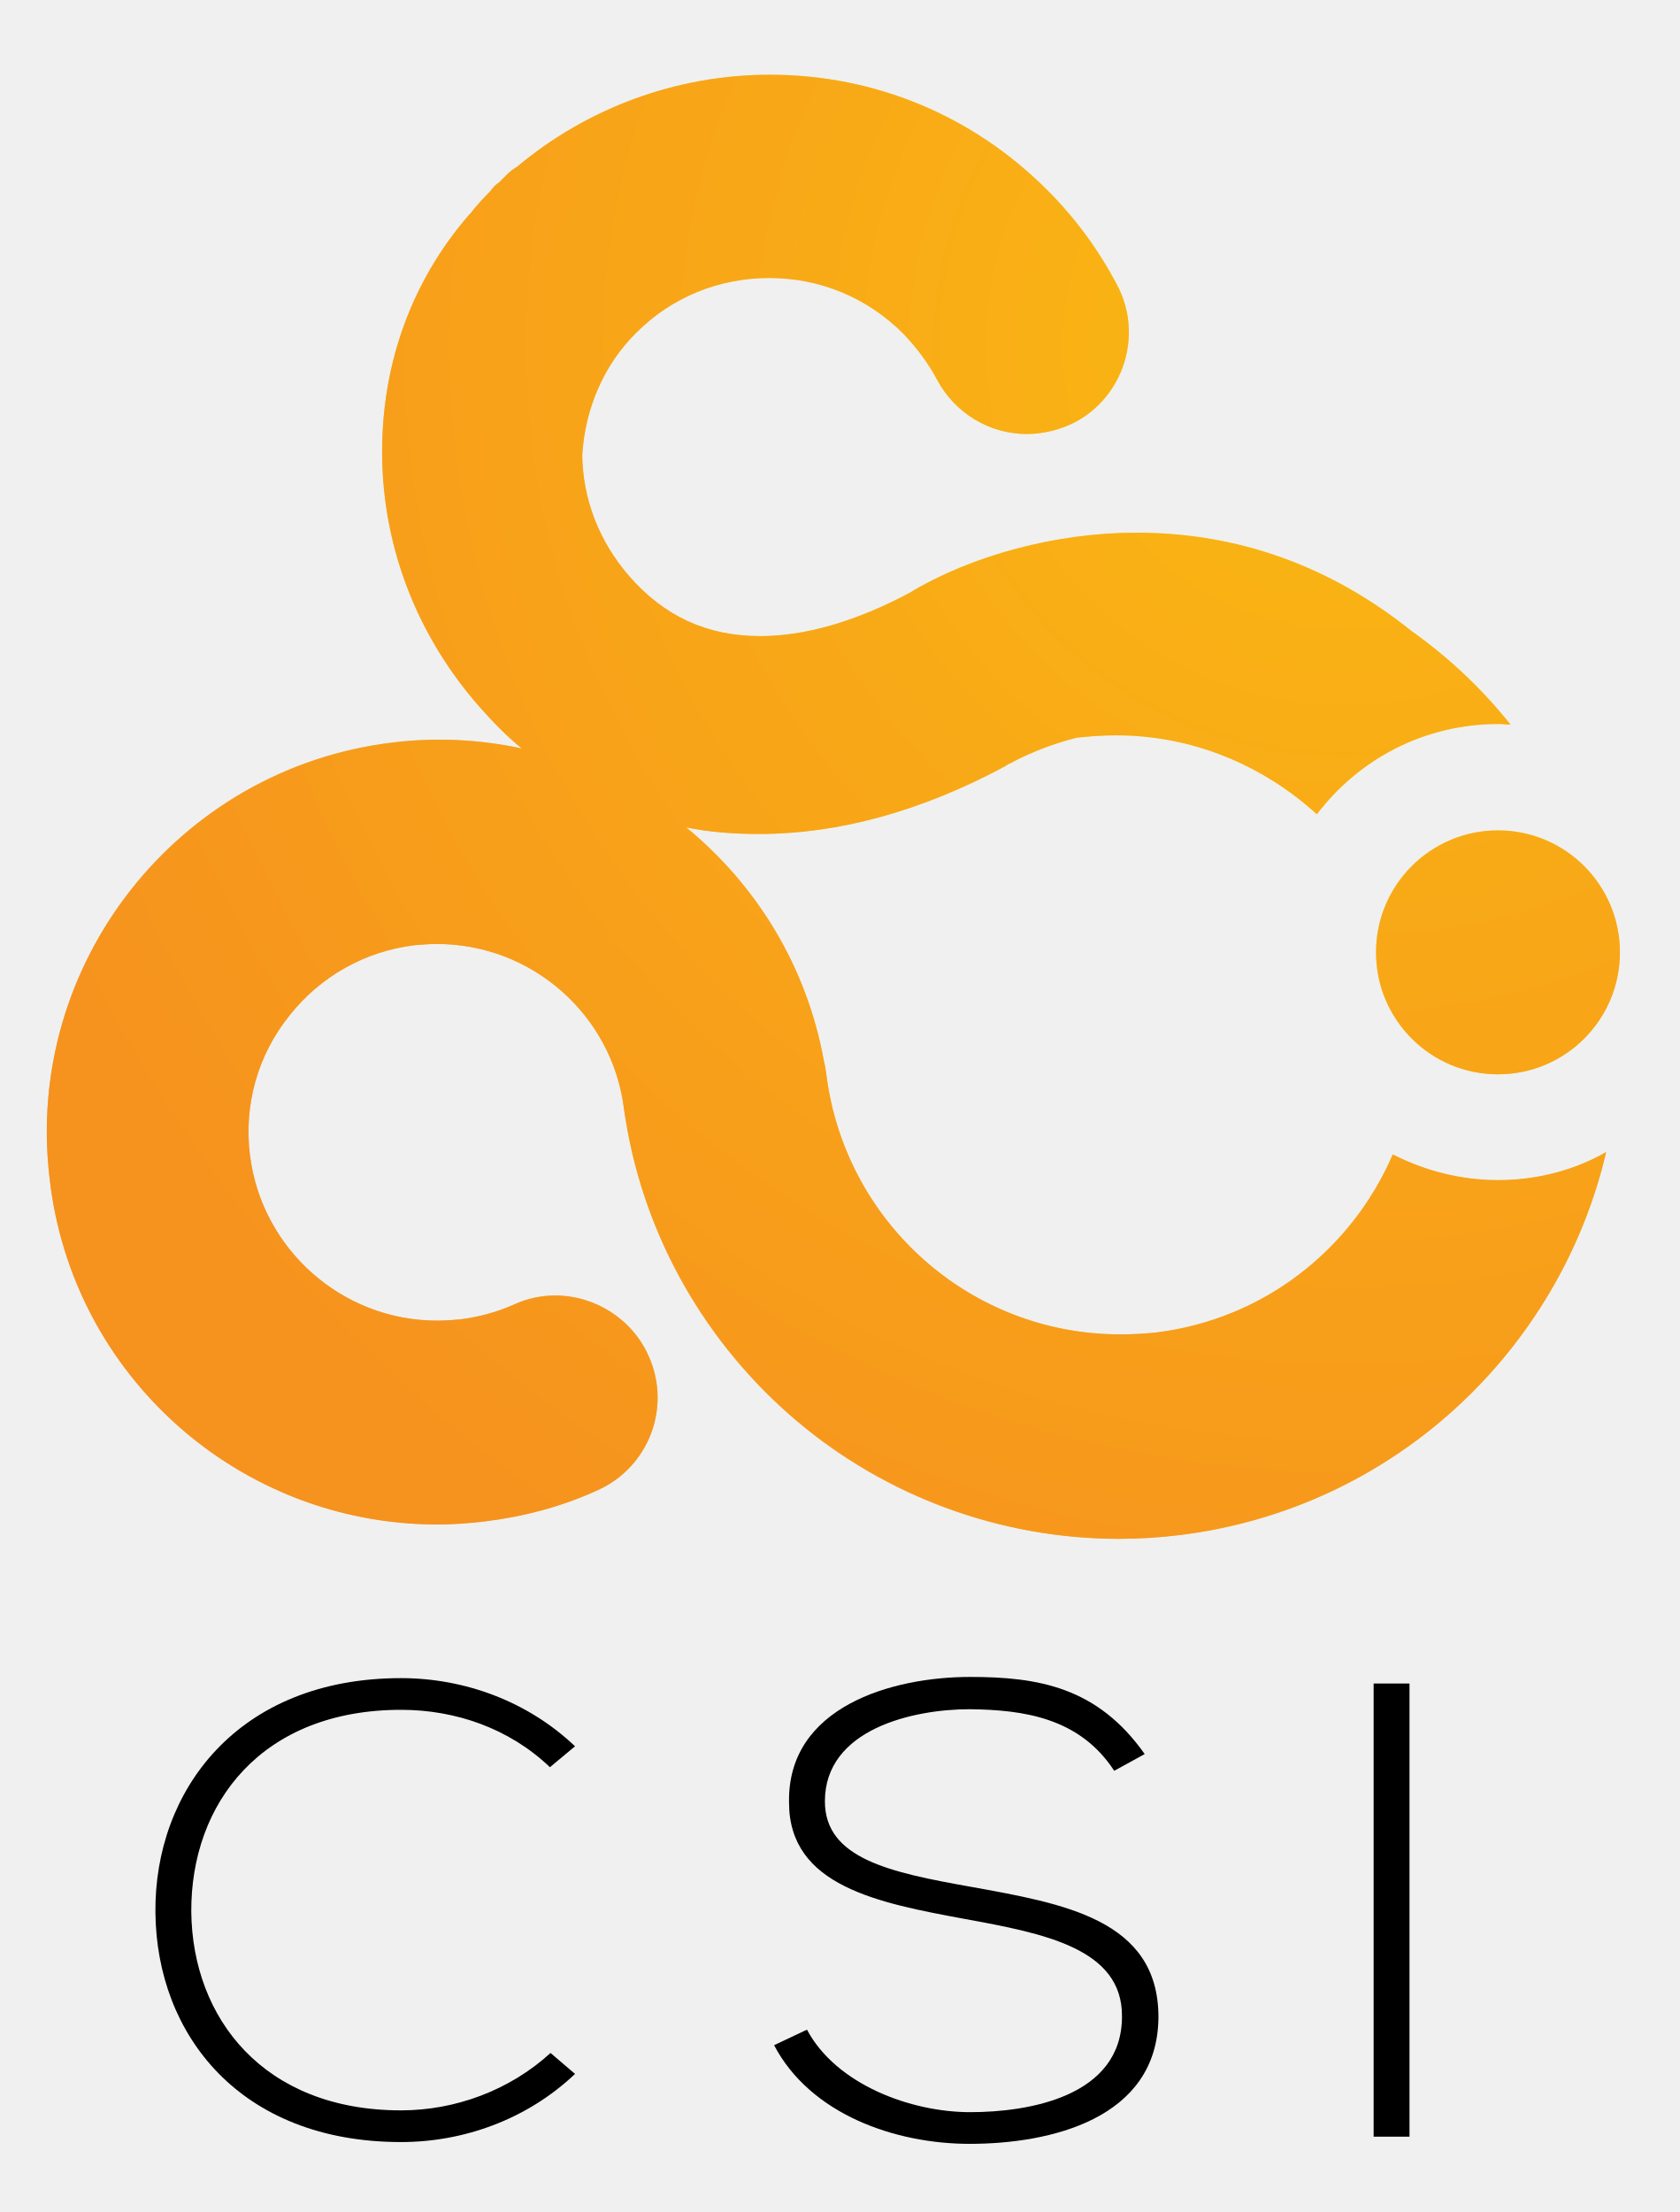
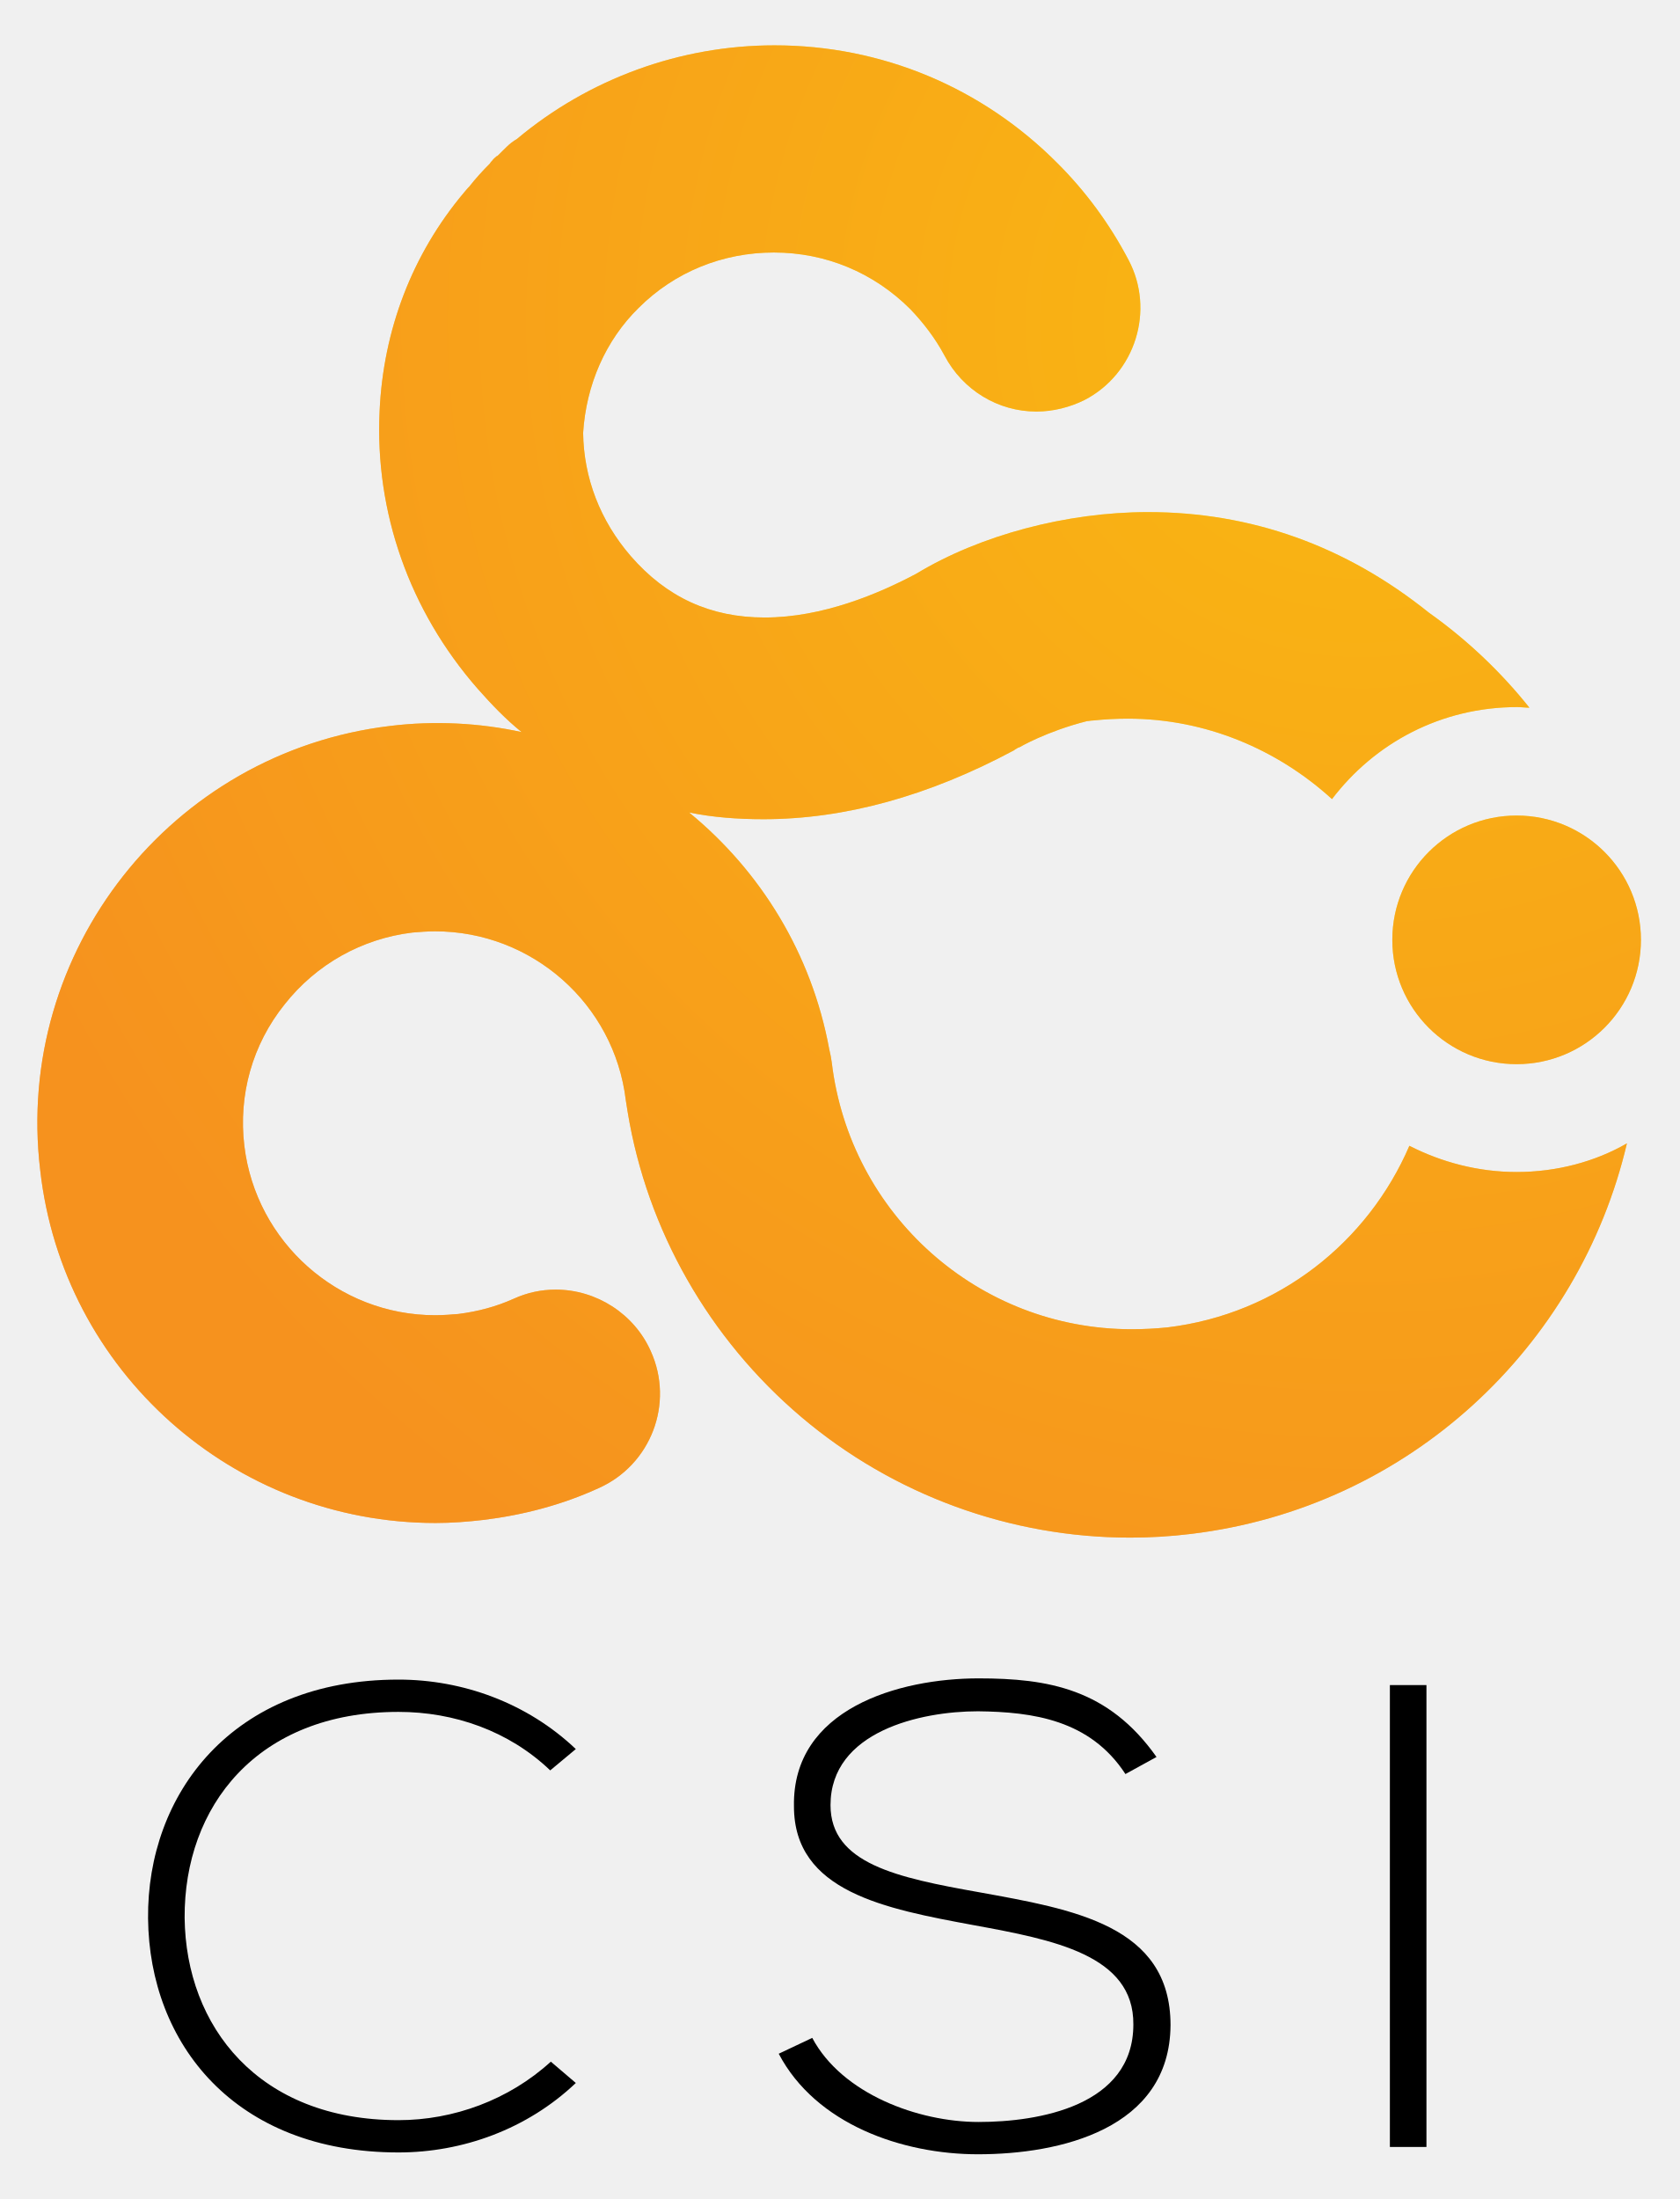
- <svg xmlns="http://www.w3.org/2000/svg" version="1.1" id="Capa_1" x="0px" y="0px" viewBox="0 0 281 370" style="enable-background:new 0 0 281 370;" xml:space="preserve">
+ <svg xmlns="http://www.w3.org/2000/svg" version="1.1" id="Capa_1" x="0px" y="0px" viewBox="1.7 5.06 275.6 360.88" style="enable-background:new 0 0 281 370;" xml:space="preserve">
  <style type="text/css">
	.Arqueado:_x0020_verde{fill:url(#SVGID_1_);stroke:#FFFFFF;stroke-width:0.25;stroke-miterlimit:1;}
	.st0{fill:#416CAA;}
	.st1{opacity:0.6;}
	.st2{fill:url(#SVGID_2_);}
	.st3{opacity:0.6;fill:#F6921E;}
	.st4{fill:url(#SVGID_3_);}
	.st5{opacity:0.6;fill:#416CAA;}
	.st6{fill:#73C5D7;}
	.st7{fill:url(#SVGID_4_);}
	.st8{fill:url(#SVGID_5_);}
	.st9{fill:url(#SVGID_6_);}
	.st10{fill:url(#SVGID_7_);}
	.st11{fill:#FFFFFF;}
</style>
  <linearGradient id="SVGID_1_" gradientUnits="userSpaceOnUse" x1="-1963" y1="248" x2="-1962.293" y2="247.293">
    <stop offset="0" style="stop-color:#1EAB4B" />
    <stop offset="0.983" style="stop-color:#19361A" />
  </linearGradient>
  <g>
    <g>
      <g>
        <radialGradient id="SVGID_2_" cx="225.112" cy="57.82" r="243.383" gradientUnits="userSpaceOnUse">
          <stop offset="0" style="stop-color:#FFF000" />
          <stop offset="1" style="stop-color:#F5911E" />
        </radialGradient>
        <path class="st2" d="M250.6,197.4c-6.3,0-12.3-1.6-17.6-4.3c-6.8,15.8-21.5,27.6-39.7,29.8c-2,0.2-3.9,0.3-5.9,0.3     c-25.1,0-46.2-18.8-49.2-43.8c-0.1-0.7-0.2-1.3-0.4-2.1c-2.9-15.8-11.3-29.3-23-38.9c3.9,0.8,8,1.1,12.2,1.1     c13.3,0,27.1-3.8,41.1-11.3c0,0,0.1,0,0.1-0.1l0.2-0.1c0.2-0.1,0.4-0.3,0.6-0.3c0,0,4.4-2.6,11.1-4.3c0.3,0,0.6-0.1,1-0.1     c1.9-0.2,3.8-0.3,5.7-0.3c12.7,0,24.5,5,33.5,13.2c7-9.2,17.9-15.1,30.4-15.1c0.7,0,1.3,0.1,2,0.1c-4.7-5.9-10.3-11.2-16.5-15.6     c-13.7-11-29.2-16.5-46.1-16.5c-13.4,0-27.6,3.8-38,10.1c-6.2,3.3-15.4,7.2-24.9,7.2c-8.9,0-16.1-3.3-22-10.1     c-5-5.8-7.7-12.8-7.8-20.2c0.5-7.9,3.7-15.2,9.1-20.5c5.9-5.9,13.8-9.1,22.2-9.1c8.5,0,16.4,3.3,22.4,9.3     c2.2,2.3,4.1,4.8,5.6,7.6c3,5.7,8.8,9.2,15.1,9.2c2.7,0,5.5-0.7,7.9-1.9c8.3-4.3,11.6-14.7,7.2-23c-3.1-5.9-7-11.2-11.6-15.8     c-12.4-12.5-28.9-19.4-46.5-19.4c-15.5,0-30.5,5.5-42.3,15.4c-0.2,0.1-0.5,0.3-0.9,0.6c-0.5,0.4-1,0.9-1.5,1.4     c-0.2,0.2-0.4,0.4-0.6,0.6c-0.1,0.1-0.2,0.2-0.3,0.2c-0.2,0.2-0.5,0.4-0.7,0.7c-0.1,0.1-0.3,0.3-0.4,0.5     c-1.2,1.2-2.3,2.4-3.4,3.8l-0.2,0.2c-0.2,0.2-0.4,0.5-0.6,0.7C69.3,46.8,64.6,59.3,64,72.5c-0.8,16.6,4.9,32.8,16.1,45.6     c2.3,2.6,4.6,5,7.2,7.1c-6.9-1.5-14.3-1.9-21.6-1c-35.9,4.3-61.7,37-57.4,72.9C12,230.1,40,255,73.2,255c2.6,0,5.2-0.2,7.8-0.5     c6.6-0.8,13-2.5,18.9-5.2c8.6-3.8,12.5-13.9,8.6-22.5c-2.7-6.1-8.9-10.1-15.6-10.1c-2.4,0-4.7,0.5-6.9,1.5     c-2.9,1.3-5.9,2.1-9.1,2.5c-1.2,0.1-2.5,0.2-3.8,0.2c-15.9,0-29.4-12-31.3-27.8c-1-8.3,1.3-16.6,6.6-23.2     c5.2-6.6,12.7-10.8,21-11.8c1.2-0.1,2.5-0.2,3.7-0.2c15.9,0,29.4,11.9,31.3,27.7c0.1,0.7,0.2,1.3,0.3,1.9     c3.2,19.5,13.4,37.3,28.5,50.1c15.1,12.8,34.3,19.8,54,19.8h0c3.3,0,6.6-0.2,9.9-0.6c35.9-4.3,63.8-30.8,71.6-64.1     C263.5,195.7,257.2,197.4,250.6,197.4z" />
        <path class="st3" d="M250.6,197.4c-6.3,0-12.3-1.6-17.6-4.3c-6.8,15.8-21.5,27.6-39.7,29.8c-2,0.2-3.9,0.3-5.9,0.3     c-25.1,0-46.2-18.8-49.2-43.8c-0.1-0.7-0.2-1.3-0.4-2.1c-2.9-15.8-11.3-29.3-23-38.9c3.9,0.8,8,1.1,12.2,1.1     c13.3,0,27.1-3.8,41.1-11.3c0,0,0.1,0,0.1-0.1l0.2-0.1c0.2-0.1,0.4-0.3,0.6-0.3c0,0,4.4-2.6,11.1-4.3c0.3,0,0.6-0.1,1-0.1     c1.9-0.2,3.8-0.3,5.7-0.3c12.7,0,24.5,5,33.5,13.2c7-9.2,17.9-15.1,30.4-15.1c0.7,0,1.3,0.1,2,0.1c-4.7-5.9-10.3-11.2-16.5-15.6     c-13.7-11-29.2-16.5-46.1-16.5c-13.4,0-27.6,3.8-38,10.1c-6.2,3.3-15.4,7.2-24.9,7.2c-8.9,0-16.1-3.3-22-10.1     c-5-5.8-7.7-12.8-7.8-20.2c0.5-7.9,3.7-15.2,9.1-20.5c5.9-5.9,13.8-9.1,22.2-9.1c8.5,0,16.4,3.3,22.4,9.3     c2.2,2.3,4.1,4.8,5.6,7.6c3,5.7,8.8,9.2,15.1,9.2c2.7,0,5.5-0.7,7.9-1.9c8.3-4.3,11.6-14.7,7.2-23c-3.1-5.9-7-11.2-11.6-15.8     c-12.4-12.5-28.9-19.4-46.5-19.4c-15.5,0-30.5,5.5-42.3,15.4c-0.2,0.1-0.5,0.3-0.9,0.6c-0.5,0.4-1,0.9-1.5,1.4     c-0.2,0.2-0.4,0.4-0.6,0.6c-0.1,0.1-0.2,0.2-0.3,0.2c-0.2,0.2-0.5,0.4-0.7,0.7c-0.1,0.1-0.3,0.3-0.4,0.5     c-1.2,1.2-2.3,2.4-3.4,3.8l-0.2,0.2c-0.2,0.2-0.4,0.5-0.6,0.7C69.3,46.8,64.6,59.3,64,72.5c-0.8,16.6,4.9,32.8,16.1,45.6     c2.3,2.6,4.6,5,7.2,7.1c-6.9-1.5-14.3-1.9-21.6-1c-35.9,4.3-61.7,37-57.4,72.9C12,230.1,40,255,73.2,255c2.6,0,5.2-0.2,7.8-0.5     c6.6-0.8,13-2.5,18.9-5.2c8.6-3.8,12.5-13.9,8.6-22.5c-2.7-6.1-8.9-10.1-15.6-10.1c-2.4,0-4.7,0.5-6.9,1.5     c-2.9,1.3-5.9,2.1-9.1,2.5c-1.2,0.1-2.5,0.2-3.8,0.2c-15.9,0-29.4-12-31.3-27.8c-1-8.3,1.3-16.6,6.6-23.2     c5.2-6.6,12.7-10.8,21-11.8c1.2-0.1,2.5-0.2,3.7-0.2c15.9,0,29.4,11.9,31.3,27.7c0.1,0.7,0.2,1.3,0.3,1.9     c3.2,19.5,13.4,37.3,28.5,50.1c15.1,12.8,34.3,19.8,54,19.8h0c3.3,0,6.6-0.2,9.9-0.6c35.9-4.3,63.8-30.8,71.6-64.1     C263.5,195.7,257.2,197.4,250.6,197.4z" />
        <radialGradient id="SVGID_3_" cx="226.946" cy="57.816" r="243.484" gradientUnits="userSpaceOnUse">
          <stop offset="0" style="stop-color:#FFF000" />
          <stop offset="1" style="stop-color:#F5911E" />
        </radialGradient>
        <circle class="st4" cx="250.6" cy="159.3" r="20.4" />
        <circle class="st3" cx="250.6" cy="159.3" r="20.4" />
      </g>
    </g>
    <g>
      <path d="M96.2,346.9c-8,7.6-18.6,11.4-29.1,11.4c-26.9,0-40.9-17.9-41.1-38.4c-0.2-20.3,13.7-39.2,41.1-39.2    c10.5,0,21.1,3.8,29.1,11.4l-4.2,3.5c-6.8-6.5-15.8-9.6-24.9-9.6c-23.3,0-35.2,15.6-35.1,33.8c0.2,17.8,12.1,33.2,35.1,33.2    c9,0,18.1-3.3,25-9.6L96.2,346.9z" />
      <path d="M186.4,296.2c-5.8-8.9-15.2-10.2-24.2-10.3c-9.4,0-24.2,3.3-24.2,15.4c0,9.6,10.9,11.9,24.4,14.3    c15.4,2.8,31.4,5.4,31.4,21.8c-0.1,17.1-18.2,21.2-31.6,21.2c-12.4,0-26.6-4.9-32.7-16.5l5.5-2.6c4.9,9.2,17.4,13.8,27.3,13.8    c9.8,0,25.4-2.6,25.4-16c0.1-11.4-13.1-13.9-26.2-16.3c-14.6-2.7-29.5-5.5-29.5-19.5c-0.3-16,17.2-21,30.3-21    c11.4,0,21.3,1.7,29.2,12.9L186.4,296.2z" />
      <path d="M229.8,357.4v-75.8h6v75.8H229.8z" />
    </g>
  </g>
</svg>
